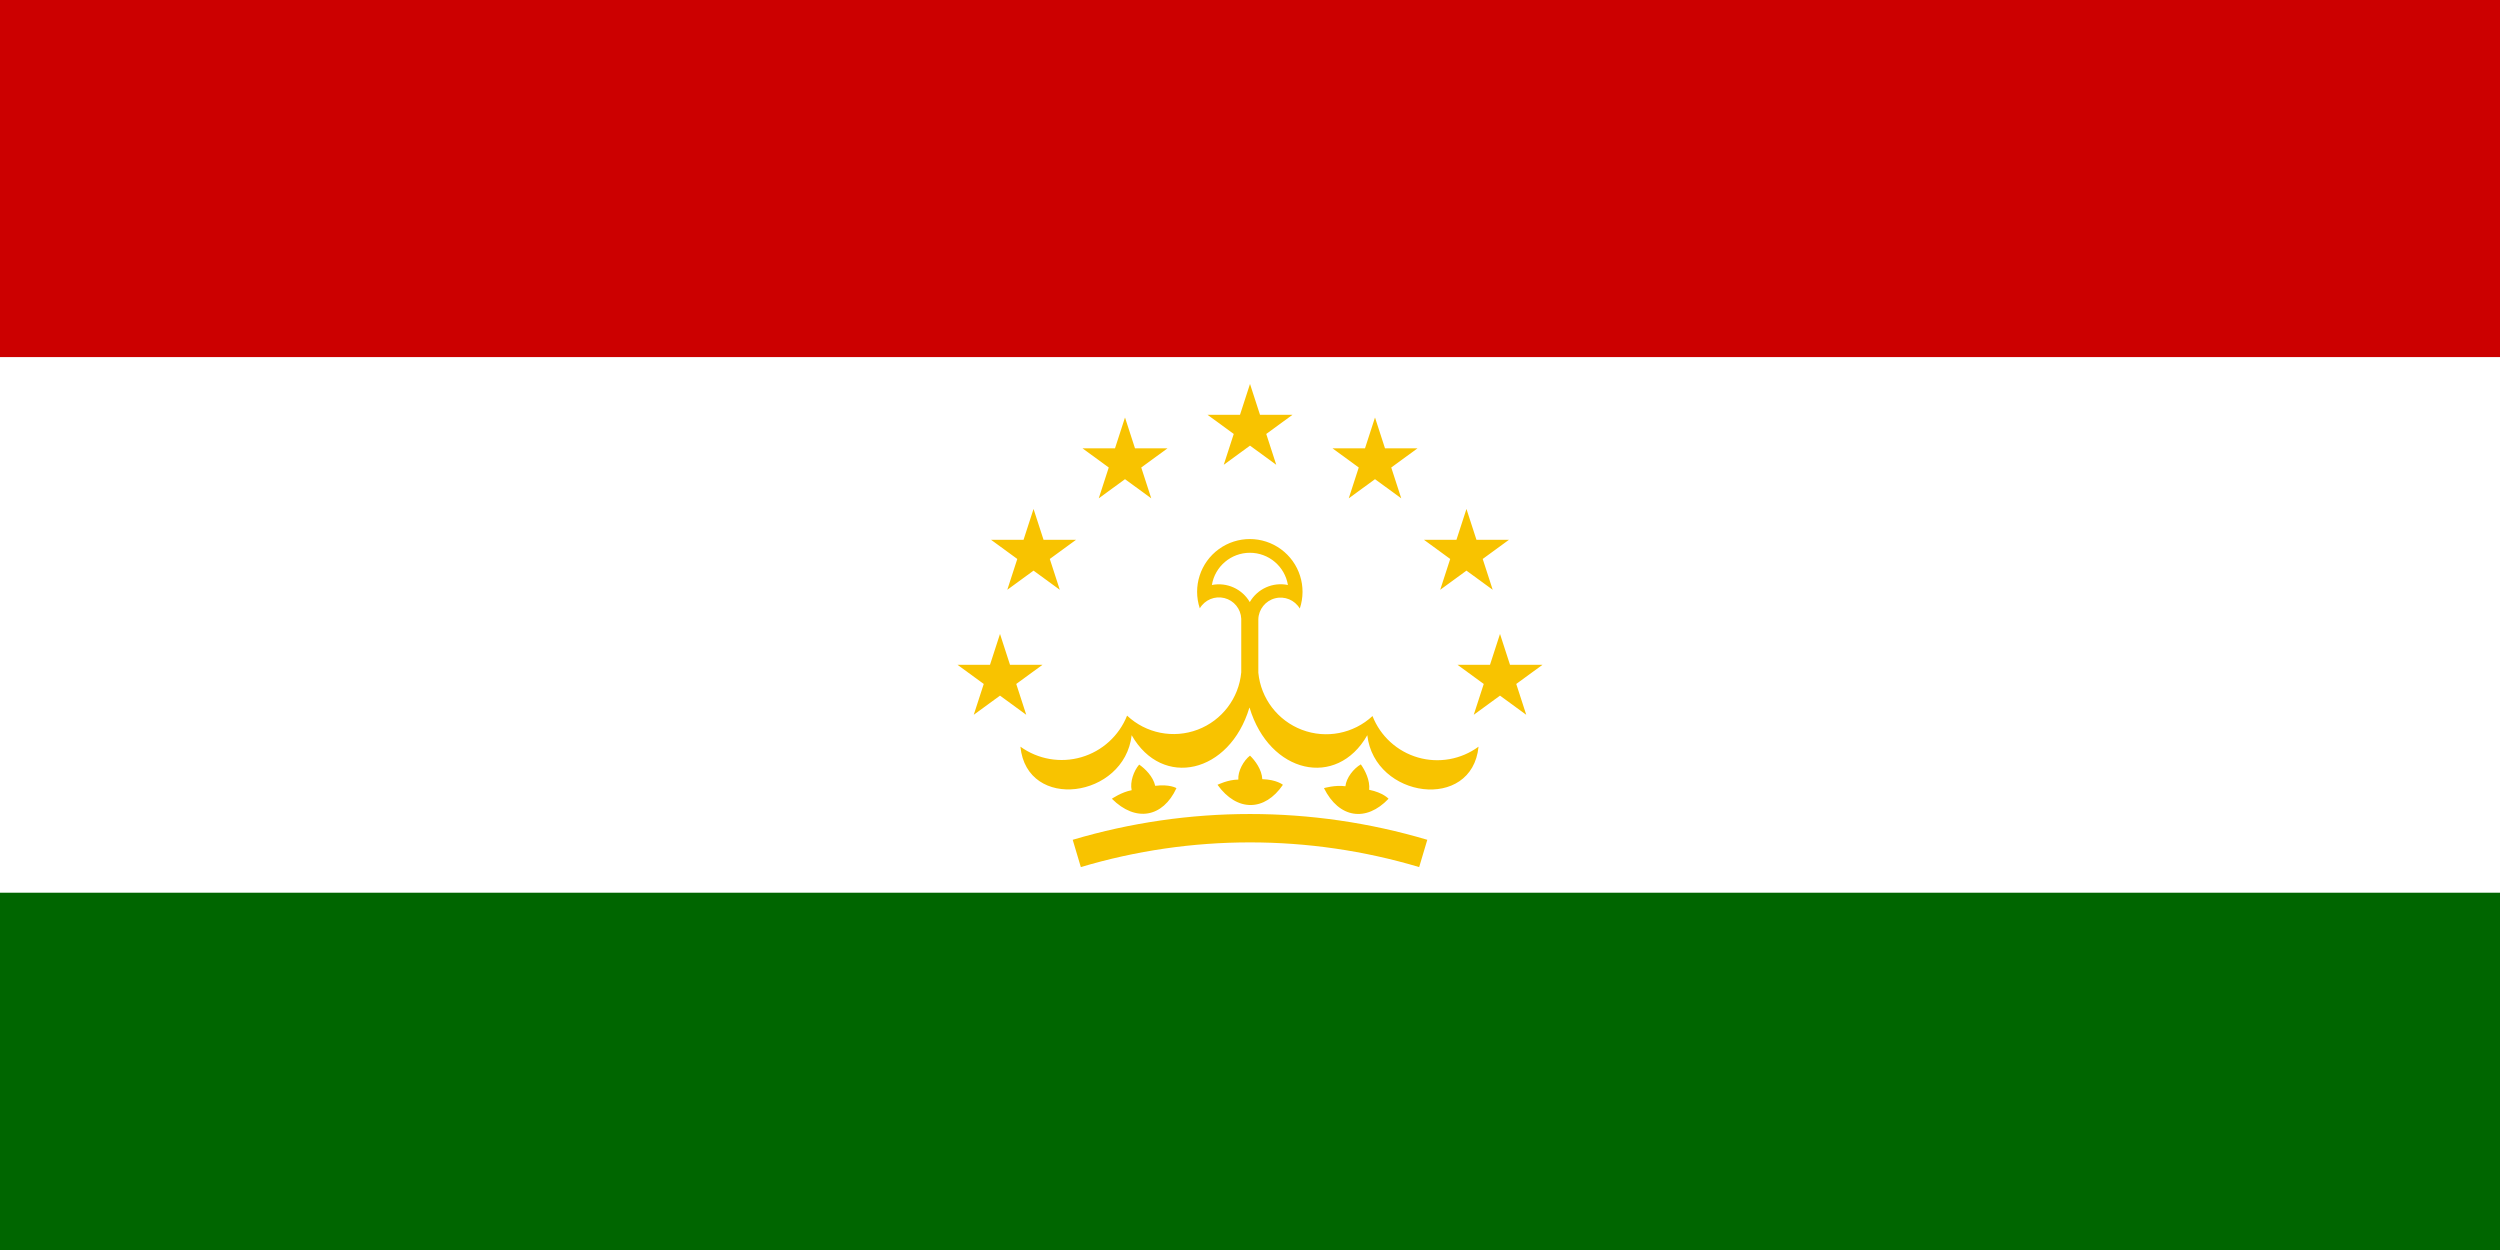
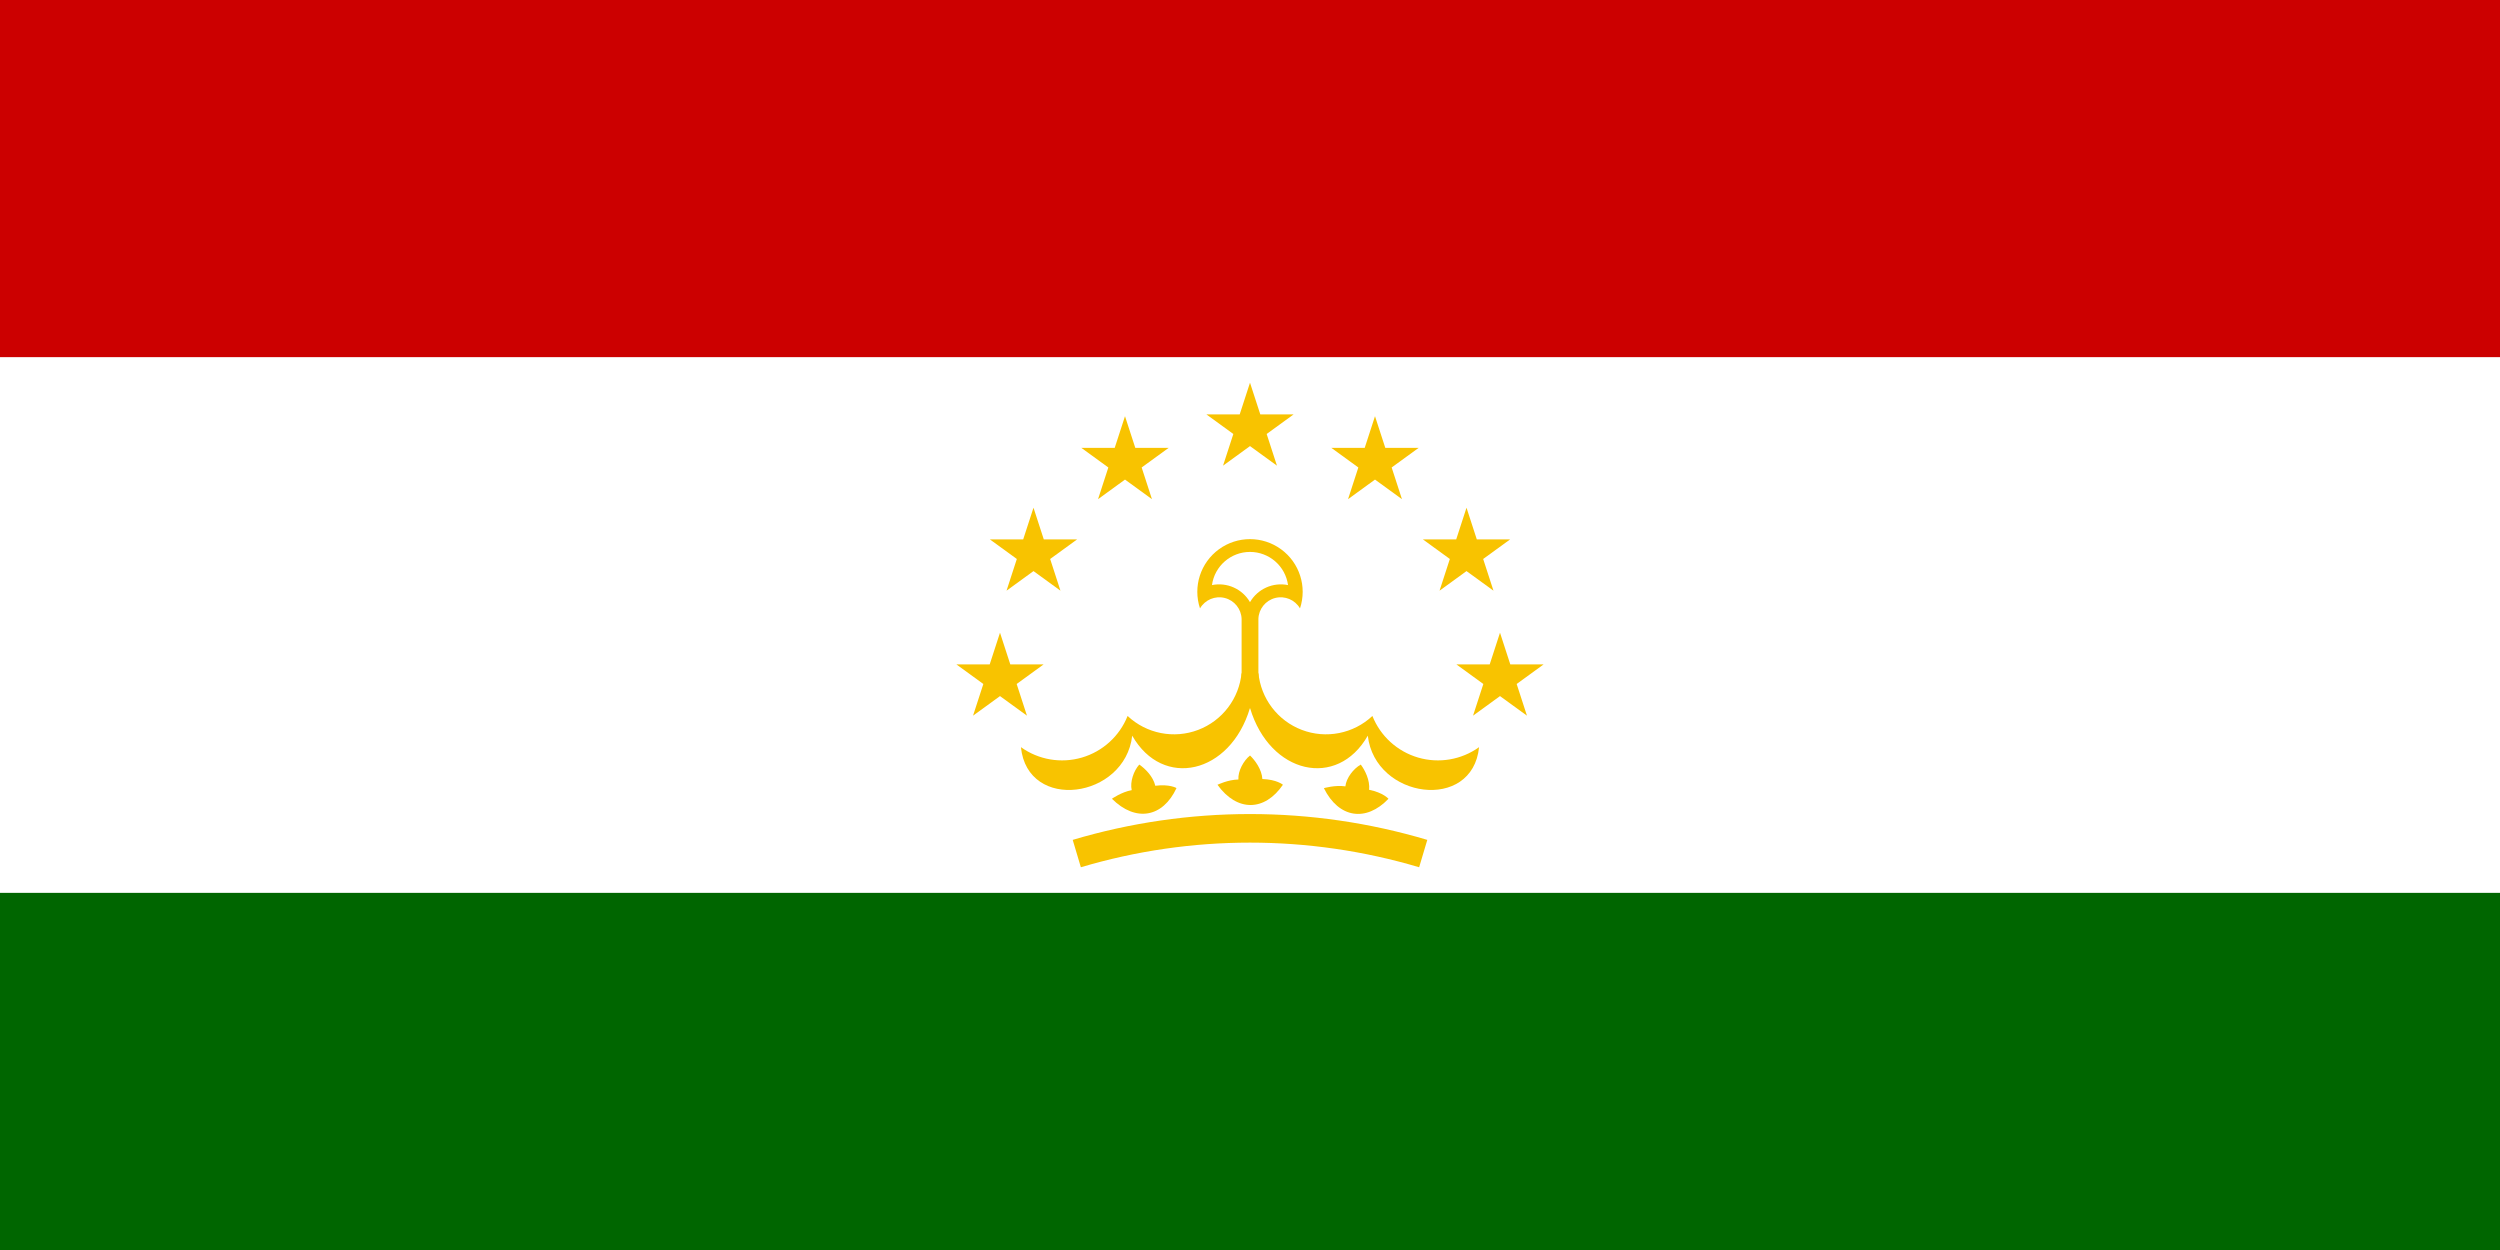
- <svg xmlns="http://www.w3.org/2000/svg" viewBox="0 0 1200 600">
-   <path fill="#060" d="M0 423.9h1200V600H0z" />
-   <path fill="#fff" d="M0 165.3h1200v263.2H0z" />
-   <path fill="#c00" d="M0 0h1200v171.4H0z" />
-   <path fill="#f8c300" d="M658.8 343.7a32.7 32.7 0 0 1-54.8-20.8v-25.7a10.7 10.7 0 0 1 19.9-5.1 25.3 25.3 0 1 0-48-.1 10.7 10.7 0 0 1 19.9 5v25.7a32.6 32.6 0 0 1-54.8 20.8 33.8 33.8 0 0 1-51.2 14.9c3.1 31.2 49.9 24.8 53.4-5.5 14.7 25.8 47 18.4 56.5-13.2h.1c9.5 31.6 41.8 39 56.5 13.2 3.5 30.4 50.3 36.7 53.4 5.5a33.4 33.4 0 0 1-50.9-14.7zm-77.1-62.9a18.5 18.5 0 0 1 36.5 0 17.1 17.1 0 0 0-18.3 8.2 17.2 17.2 0 0 0-18.2-8.2zm-17 97.5zm-31 5.1s4.6-3.2 9.5-4.1c-.9-3.9 1-9.3 3.6-12.3 2.8 1.9 6.7 5.7 7.7 10.2 6.9-.9 10.2 1.1 10.2 1.1-6.5 14.1-19.6 16.5-31 5.1zm82.1-6.7zm-31.4 0s5.1-2.5 10-2.5c-.3-4 2.5-9.1 5.6-11.5 2.4 2.3 5.7 6.7 5.9 11.3 6.9.2 9.9 2.7 9.9 2.7-8.7 12.8-22 13.1-31.4 0zm82.1 6.7zm-9.3-4.3c6.8 1.4 9.3 4.3 9.3 4.3-10.7 11.3-23.8 9.4-31-5.1 0 0 5.4-1.6 10.3-.9.4-4 3.9-8.5 7.4-10.5 2 2.8 4.5 7.7 4 12.2zm27.9 24-3.9 13.1a284.1 284.1 0 0 0-162.4 0l-3.9-13.1a298.8 298.8 0 0 1 170.2 0zm-105.5-204h15.6l4.8-14.8 4.8 14.8h15.6l-12.6 9.2 4.8 14.8-12.6-9.2-12.6 9.2 4.8-14.8-12.6-9.2zm-60 16.1h15.6l4.8-14.8 4.8 14.8h15.6l-12.6 9.2 4.8 14.8L540 230l-12.6 9.2 4.8-14.8-12.6-9.2zm-43.9 43.9h15.6l4.8-14.8 4.8 14.8h15.6l-12.6 9.2 4.8 14.8-12.6-9.2-12.6 9.2 4.8-14.8-12.6-9.2zm-8.3 84 4.8-14.8-12.6-9.2h15.6l4.8-14.8 4.8 14.8h15.6l-12.6 9.2 4.8 14.8-12.6-9.2-12.6 9.2zm172.2-127.9h15.6l4.8-14.8 4.8 14.8h15.6l-12.6 9.2 4.8 14.8L660 230l-12.6 9.2 4.8-14.8-12.6-9.2zm43.9 43.9h15.6l4.8-14.8 4.8 14.8h15.6l-12.6 9.2 4.8 14.8-12.6-9.2-12.6 9.2 4.8-14.8-12.6-9.2zm49.1 84-12.6-9.2-12.6 9.2 4.8-14.8-12.6-9.2h15.6l4.8-14.8 4.8 14.8h15.6l-12.6 9.2 4.8 14.8z" />
+ <svg xmlns="http://www.w3.org/2000/svg" xmlns:xlink="http://www.w3.org/1999/xlink" viewBox="0 0 1400 700">
+   <path fill="#060" d="M0 0h1400v700H0z" />
+   <path fill="#fff" d="M0 0h1400v500H0z" />
+   <path fill="#c00" d="M0 0h1400v200H0z" />
+   <g fill="#f8c300">
+     <path d="M672 340.7a12.5 12.5 0 0123.3 5.9v50h9.4v-50a12.5 12.5 0 0123.3-5.9 29.5 29.5 0 10-56 0" />
+     <path d="M678.7 327.65a20 20 0 0121.3 9.55 20 20 0 0121.3-9.55 21.5 21.5 0 00-42.6 0" fill="#fff" />
+     <path id="a" d="M695.3 376.627a38 38 0 01-63.845 24.316 39.5 39.5 0 01-59.734 17.467c3.65 36.426 58.252 28.989 62.32-6.429 17.154 30.115 54.873 21.49 65.91-15.4z" />
+     <use xlink:href="#a" transform="matrix(-1 0 0 1 1400 0)" />
+     <path id="b" d="M658.84 441.31c-7.618 16.446-22.845 19.271-36.164 5.995 0 0 5.354-3.783 11.086-4.826-1.075-4.574 1.13-10.902 4.235-14.324 3.258 2.227 7.804 6.689 8.96 11.874 8.03-1.04 11.883 1.282 11.883 1.282z" />
+     <use xlink:href="#b" transform="rotate(9.37 700 804)" />
+     <use xlink:href="#b" transform="rotate(18.74 700 804)" />
+     <path d="M603 478a340 340 0 01194 0" fill="none" stroke-width="16" stroke="#f8c300" />
+     <g transform="translate(700 380)">
+       <g transform="translate(0 -140)">
+         <path id="c" transform="scale(.00005)" d="M0-513674l301930 929245-790463-574305h977066l-790463 574305z" />
+       </g>
+       <g id="d">
+         <use xlink:href="#c" transform="translate(-70 -121.244)" />
+         <use xlink:href="#c" transform="translate(-121.244 -70)" />
+         <use xlink:href="#c" transform="translate(-140)" />
+       </g>
+       <use xlink:href="#d" transform="scale(-1 1)" />
+     </g>
+   </g>
</svg>
